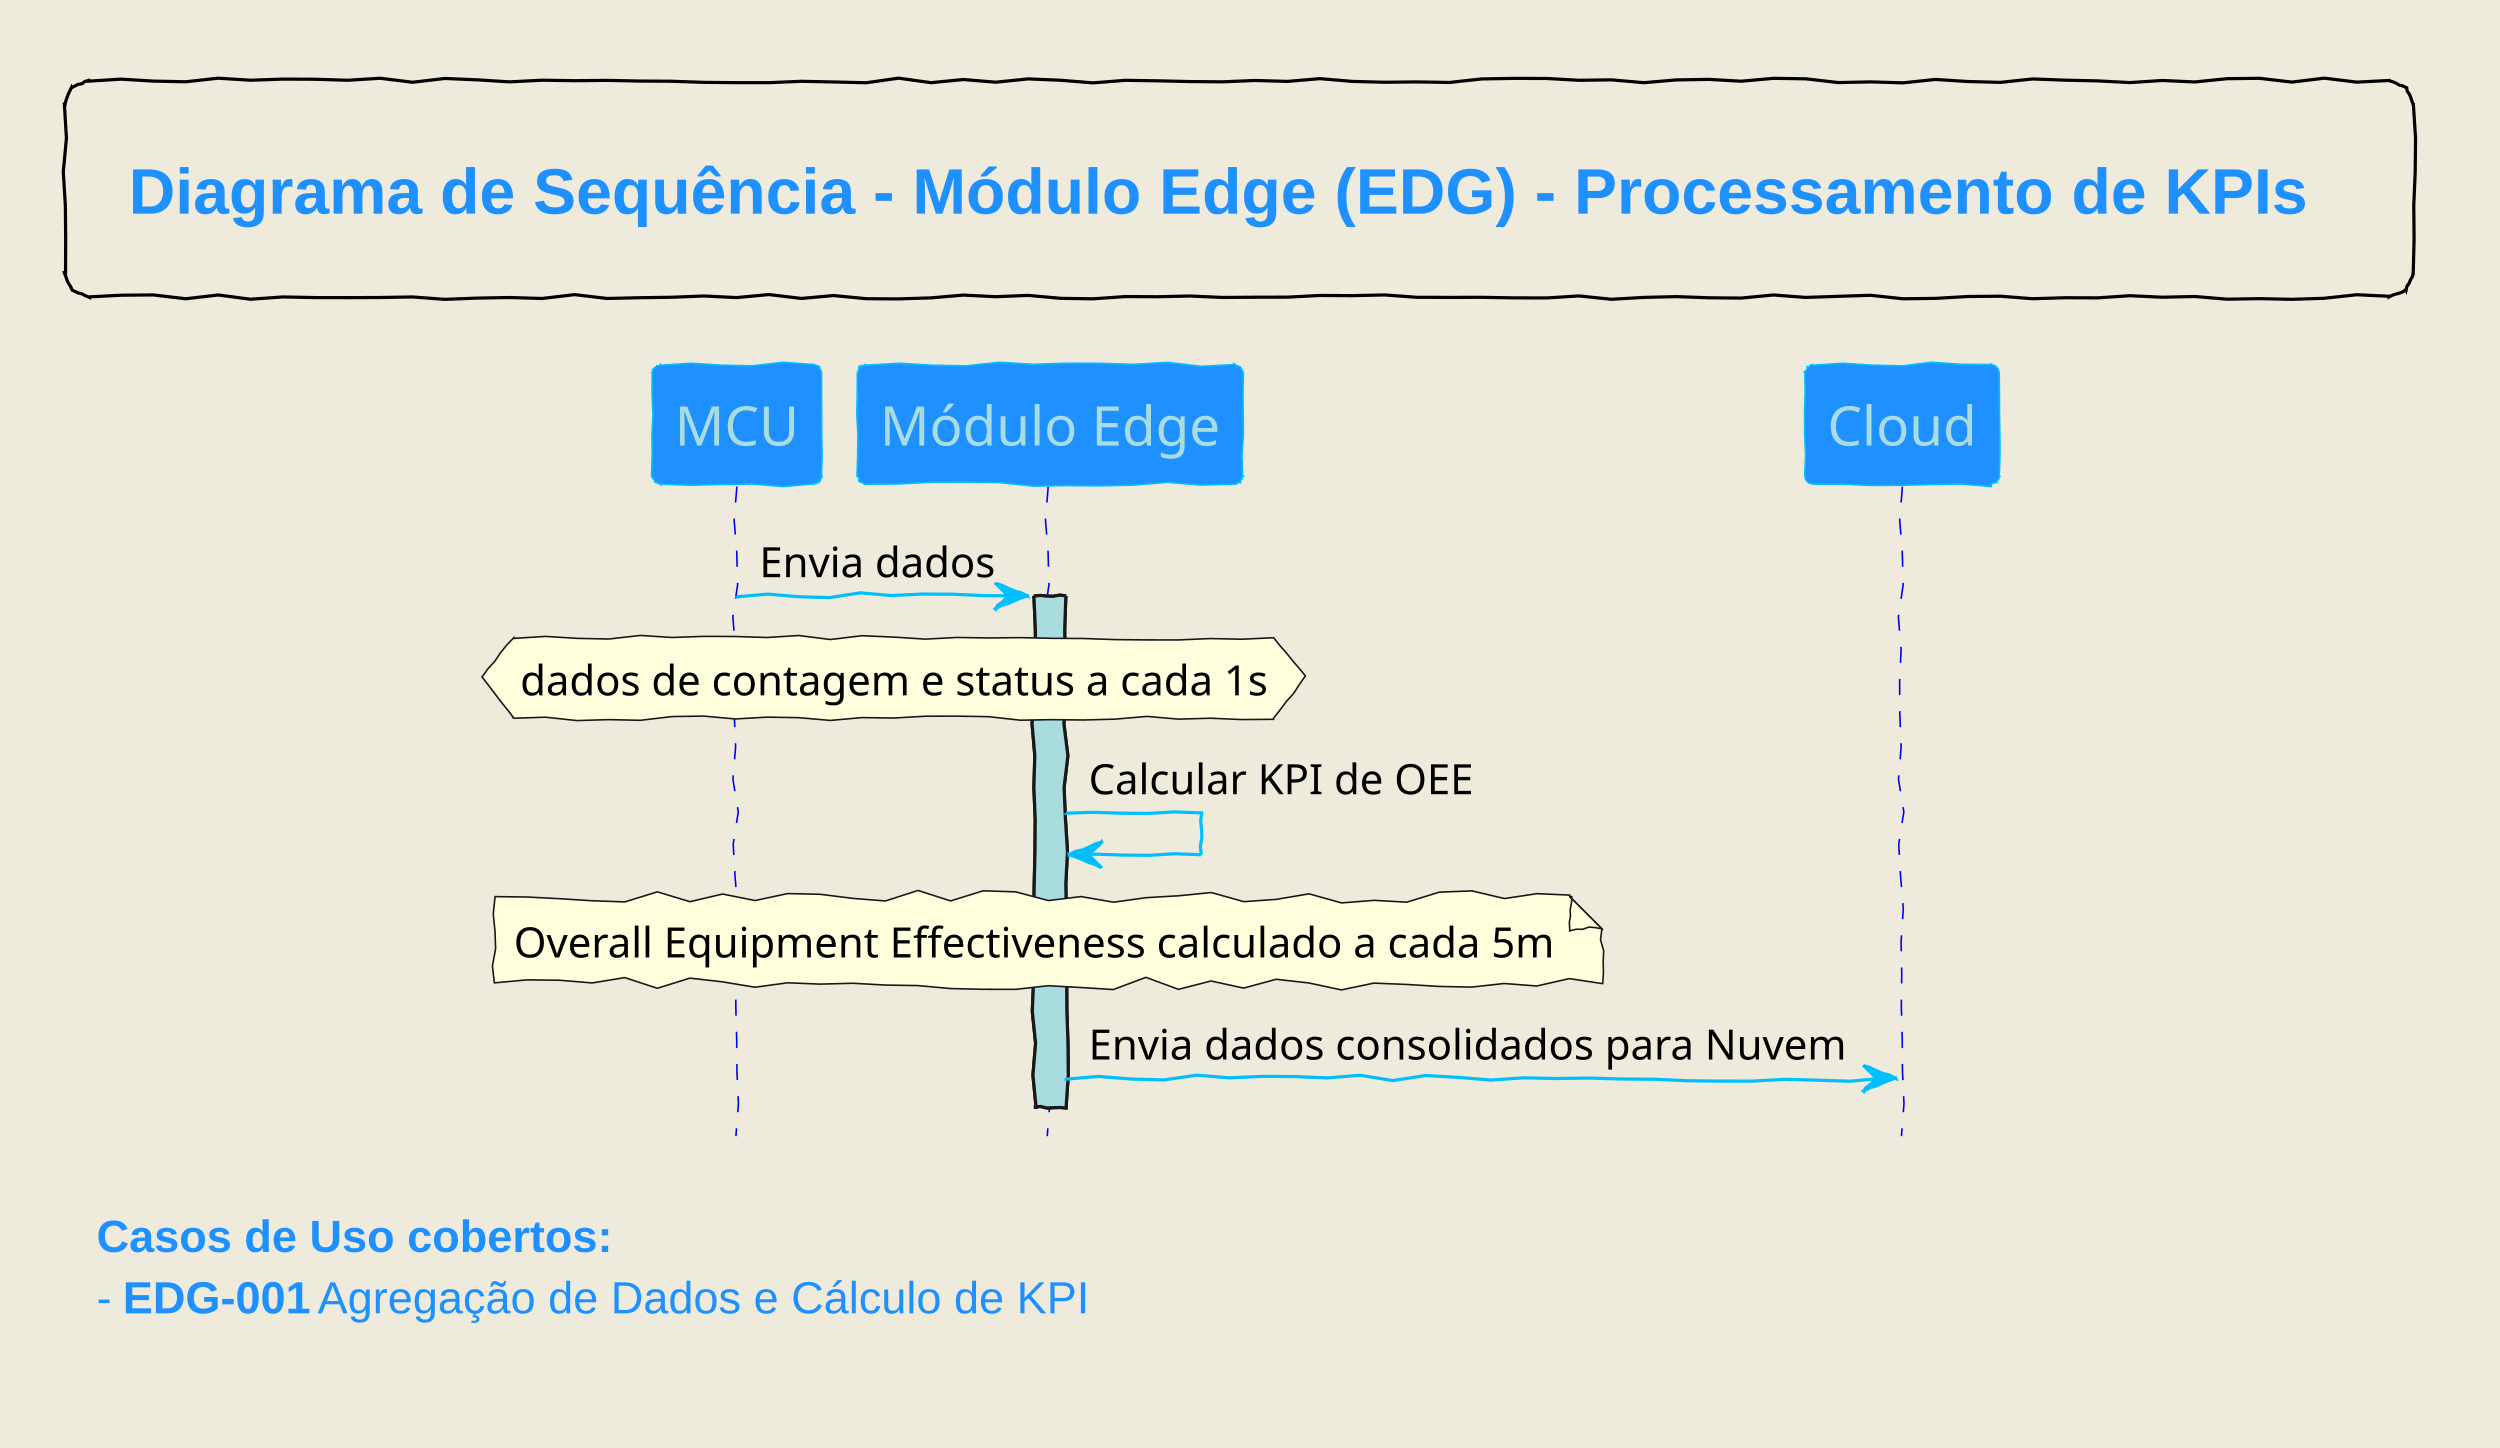
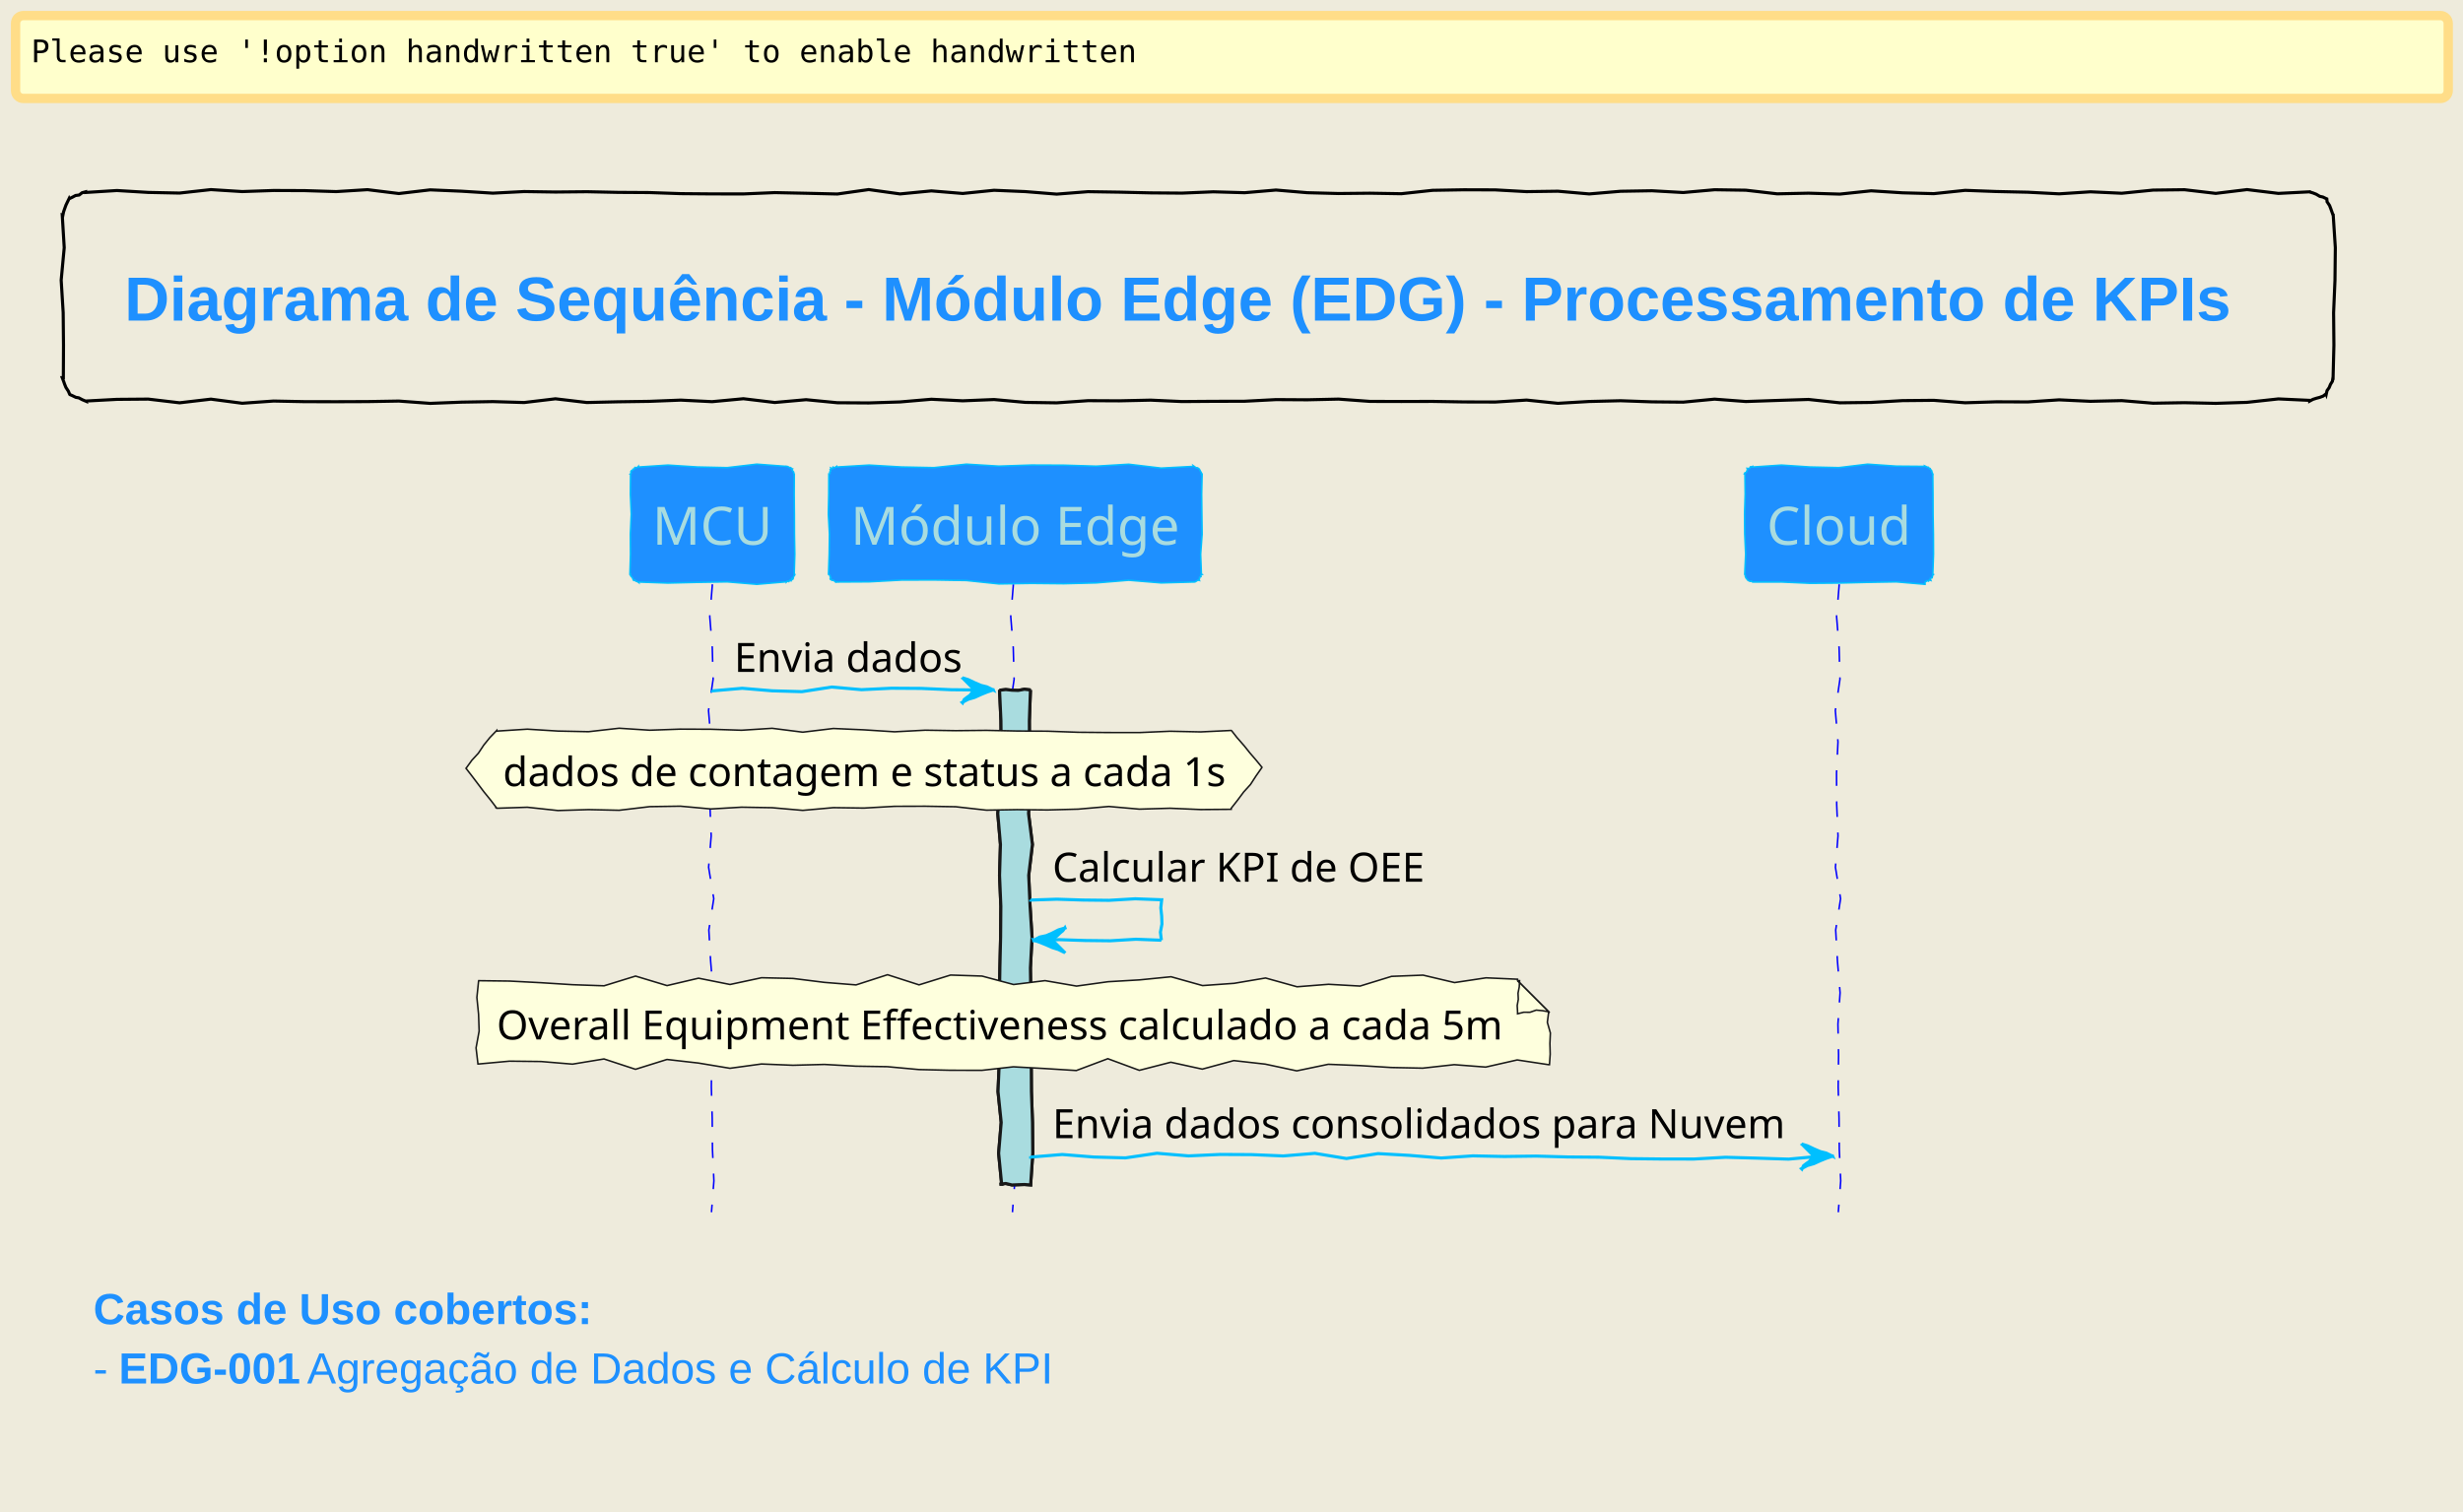
- <svg xmlns="http://www.w3.org/2000/svg" contentStyleType="text/css" data-diagram-type="SEQUENCE" height="751.57px" preserveAspectRatio="none" style="width:1297px;height:751px;background:#EEEBDC;" version="1.1" viewBox="0 0 1297 751" width="1297.711px" zoomAndPan="magnify">
+ <svg xmlns="http://www.w3.org/2000/svg" contentStyleType="text/css" data-diagram-type="SEQUENCE" height="750.462px" preserveAspectRatio="none" style="width:1222px;height:750px;background:#EEEBDC;" version="1.1" viewBox="0 0 1222 750" width="1222.976px" zoomAndPan="magnify">
  <defs />
  <g>
-     <rect fill="#EEEBDC" height="751.57" style="stroke:none;stroke-width:1.67;" width="1297.711" x="0" y="0" />
+     <rect fill="#EEEBDC" height="750.462" style="stroke:none;stroke-width:1.544;" width="1222.976" x="0" y="0" />
+     <rect fill="#FFFFCC" height="41.137" rx="3.86" ry="3.86" style="stroke:#FFDD88;stroke-width:4.633;" width="1206.947" x="7.721" y="7.721" />
+     <text fill="#000000" font-family="monospace" font-size="15.442" lengthAdjust="spacing" textLength="548.502" x="15.442" y="30.883">Please use '!option handwritten true' to enable handwritten</text>
    <g>
-       <polygon fill="#A9DCDF" points="536.385,309.146,536.385,309.263,539.725,308.915,543.066,309.253,546.406,309.368,549.746,308.749,553.087,309.146,552.957,309.146,552.374,325.725,552.446,342.303,552.973,358.882,551.932,375.461,554.011,392.04,552.034,408.619,552.756,425.197,553.808,441.776,552.943,458.355,553.201,474.934,553.033,491.513,553.385,508.091,553.486,524.67,554.065,541.249,554.207,557.828,553.087,574.407,553.087,574.785,549.746,574.548,546.406,574.665,543.066,574.798,539.725,574.005,536.385,574.407,537.518,574.407,535.89,557.828,537.277,541.249,535.558,524.67,536.271,508.091,537.624,491.513,536.304,474.934,536.561,458.355,536.951,441.776,537.08,425.197,536.379,408.619,536.865,392.04,535.429,375.461,536.86,358.882,537.301,342.303,537.128,325.725,536.385,309.146" style="stroke:#181818;stroke-width:1.67;" />
+       <polygon fill="#A9DCDF" points="495.921,342.403,495.921,342.511,499.009,342.19,502.098,342.503,505.186,342.609,508.274,342.036,511.363,342.403,511.243,342.403,510.704,357.731,510.77,373.06,511.257,388.388,510.295,403.716,512.217,419.044,510.389,434.372,511.057,449.7,512.029,465.028,511.23,480.356,511.468,495.685,511.313,511.013,511.638,526.341,511.732,541.669,512.267,556.997,512.399,572.325,511.363,587.653,511.363,588.003,508.274,587.784,505.186,587.892,502.098,588.015,499.009,587.282,495.921,587.653,496.969,587.653,495.463,572.325,496.745,556.997,495.156,541.669,495.815,526.341,497.066,511.013,495.846,495.685,496.084,480.356,496.444,465.028,496.564,449.7,495.915,434.372,496.364,419.044,495.037,403.716,496.36,388.388,496.767,373.06,496.607,357.731,495.921,342.403" style="stroke:#181818;stroke-width:1.544;" />
    </g>
    <g>
-       <polygon fill="#000000" fill-opacity="0" points="375.602,252.851,375.602,252.969,378.275,252.621,380.947,252.959,383.619,253.074,386.291,252.454,388.964,252.851,388.834,252.851,388.251,269.681,388.323,286.51,388.85,303.339,387.809,320.169,389.888,336.998,387.911,353.827,388.633,370.657,389.685,387.486,388.82,404.315,389.078,421.145,388.91,437.974,389.262,454.803,389.363,471.633,389.942,488.462,390.084,505.291,390.098,522.121,389.389,538.95,389.738,555.779,390.137,572.609,388.964,589.438,388.964,589.037,386.291,589.816,383.619,589.273,380.947,589.735,378.275,589.163,375.602,589.438,375.488,589.438,376.841,572.609,375.521,555.779,375.778,538.95,376.168,522.121,376.298,505.291,375.596,488.462,376.082,471.633,374.646,454.803,376.077,437.974,376.518,421.145,376.345,404.315,376.626,387.486,374.796,370.657,374.513,353.827,374.565,336.998,375.504,320.169,375.274,303.339,376.74,286.51,375.311,269.681,375.602,252.851" />
-       <path d="M381.79,252.851 L382.258,252.851 L380.868,269.681 L382.221,286.51 L382.68,303.339 L380.202,320.169 L381.617,336.998 L380.841,353.827 L380.936,370.657 L381.639,387.486 L380.251,404.315 L383.023,421.145 L380.387,437.974 L381.35,454.803 L382.752,471.633 L381.599,488.462 L381.942,505.291 L381.719,522.121 L382.188,538.95 L382.323,555.779 L383.095,572.609 L381.79,589.438" fill="none" style="stroke:#0000FF;stroke-width:0.835;stroke-dasharray:8.351,8.351;" />
+       <polygon fill="#000000" fill-opacity="0" points="347.267,290.356,347.267,290.464,349.738,290.142,352.209,290.455,354.679,290.561,357.15,289.988,359.621,290.356,359.501,290.356,358.962,305.916,359.029,321.475,359.515,337.035,358.553,352.595,360.476,368.154,358.647,383.714,359.315,399.274,360.288,414.834,359.488,430.394,359.726,445.953,359.571,461.513,359.896,477.073,359.99,492.632,360.525,508.192,360.657,523.752,360.67,539.312,360.014,554.871,360.337,570.431,360.705,585.991,359.621,601.551,359.621,601.179,357.15,601.9,354.679,601.398,352.209,601.826,349.738,601.296,347.267,601.551,347.162,601.551,348.413,585.991,347.192,570.431,347.43,554.871,347.79,539.312,347.91,523.752,347.261,508.192,347.711,492.632,346.384,477.073,347.707,461.513,348.114,445.953,347.954,430.394,348.214,414.834,346.522,399.274,346.26,383.714,346.308,368.154,347.176,352.595,346.964,337.035,348.32,321.475,346.998,305.916,347.267,290.356" />
+       <path d="M352.989,290.356 L353.421,290.356 L352.136,305.916 L353.387,321.475 L353.812,337.035 L351.52,352.595 L352.829,368.154 L352.111,383.714 L352.199,399.274 L352.848,414.834 L351.565,430.394 L354.128,445.953 L351.691,461.513 L352.581,477.073 L353.878,492.632 L352.812,508.192 L353.129,523.752 L352.923,539.312 L353.356,554.871 L353.481,570.431 L354.195,585.991 L352.989,601.551" fill="none" style="stroke:#0000FF;stroke-width:0.772;stroke-dasharray:7.721,7.721;" />
    </g>
    <g>
-       <polygon fill="#000000" fill-opacity="0" points="538.055,252.851,538.055,252.969,540.727,252.621,543.4,252.959,546.072,253.074,548.744,252.454,551.417,252.851,551.287,252.851,550.704,269.681,550.776,286.51,551.303,303.339,550.262,320.169,552.341,336.998,550.364,353.827,551.086,370.657,552.138,387.486,551.273,404.315,551.53,421.145,551.363,437.974,551.715,454.803,551.816,471.633,552.395,488.462,552.537,505.291,552.551,522.121,551.842,538.95,552.191,555.779,552.589,572.609,551.417,589.438,551.417,589.037,548.744,589.816,546.072,589.273,543.4,589.735,540.727,589.163,538.055,589.438,537.941,589.438,539.294,572.609,537.974,555.779,538.231,538.95,538.621,522.121,538.75,505.291,538.049,488.462,538.535,471.633,537.099,454.803,538.53,437.974,538.971,421.145,538.798,404.315,539.079,387.486,537.248,370.657,536.966,353.827,537.017,336.998,537.957,320.169,537.727,303.339,539.193,286.51,537.764,269.681,538.055,252.851" />
-       <path d="M543.311,252.851 L543.779,252.851 L542.389,269.681 L543.742,286.51 L544.202,303.339 L541.723,320.169 L543.138,336.998 L542.362,353.827 L542.457,370.657 L543.16,387.486 L541.772,404.315 L544.544,421.145 L541.908,437.974 L542.871,454.803 L544.273,471.633 L543.12,488.462 L543.463,505.291 L543.24,522.121 L543.709,538.95 L543.844,555.779 L544.616,572.609 L543.311,589.438" fill="none" style="stroke:#0000FF;stroke-width:0.835;stroke-dasharray:8.351,8.351;" />
+       <polygon fill="#000000" fill-opacity="0" points="497.465,290.356,497.465,290.464,499.936,290.142,502.406,290.455,504.877,290.561,507.348,289.988,509.818,290.356,509.698,290.356,509.16,305.916,509.226,321.475,509.713,337.035,508.751,352.595,510.673,368.154,508.845,383.714,509.513,399.274,510.485,414.834,509.686,430.394,509.924,445.953,509.769,461.513,510.094,477.073,510.188,492.632,510.723,508.192,510.854,523.752,510.867,539.312,510.212,554.871,510.534,570.431,510.903,585.991,509.818,601.551,509.818,601.179,507.348,601.9,504.877,601.398,502.406,601.826,499.936,601.296,497.465,601.551,497.359,601.551,498.61,585.991,497.39,570.431,497.628,554.871,497.988,539.312,498.108,523.752,497.459,508.192,497.909,492.632,496.581,477.073,497.904,461.513,498.312,445.953,498.151,430.394,498.412,414.834,496.719,399.274,496.458,383.714,496.505,368.154,497.374,352.595,497.162,337.035,498.517,321.475,497.195,305.916,497.465,290.356" />
+       <path d="M502.325,290.356 L502.757,290.356 L501.472,305.916 L502.723,321.475 L503.148,337.035 L500.856,352.595 L502.165,368.154 L501.447,383.714 L501.535,399.274 L502.184,414.834 L500.901,430.394 L503.465,445.953 L501.027,461.513 L501.918,477.073 L503.214,492.632 L502.148,508.192 L502.465,523.752 L502.259,539.312 L502.692,554.871 L502.817,570.431 L503.531,585.991 L502.325,601.551" fill="none" style="stroke:#0000FF;stroke-width:0.772;stroke-dasharray:7.721,7.721;" />
    </g>
    <g>
-       <polygon fill="#000000" fill-opacity="0" points="980.107,252.851,980.107,252.969,982.78,252.621,985.452,252.959,988.124,253.074,990.797,252.454,993.469,252.851,993.339,252.851,992.756,269.681,992.828,286.51,993.355,303.339,992.314,320.169,994.393,336.998,992.416,353.827,993.138,370.657,994.19,387.486,993.325,404.315,993.583,421.145,993.415,437.974,993.767,454.803,993.868,471.633,994.447,488.462,994.59,505.291,994.603,522.121,993.894,538.95,994.243,555.779,994.641,572.609,993.469,589.438,993.469,589.037,990.797,589.816,988.124,589.273,985.452,589.735,982.78,589.163,980.107,589.438,979.993,589.438,981.346,572.609,980.026,555.779,980.283,538.95,980.673,522.121,980.803,505.291,980.101,488.462,980.587,471.633,979.151,454.803,980.582,437.974,981.023,421.145,980.85,404.315,981.131,387.486,979.301,370.657,979.018,353.827,979.07,336.998,980.009,320.169,979.779,303.339,981.245,286.51,979.816,269.681,980.107,252.851" />
-       <path d="M986.474,252.851 L986.942,252.851 L985.552,269.681 L986.905,286.51 L987.364,303.339 L984.885,320.169 L986.301,336.998 L985.524,353.827 L985.62,370.657 L986.322,387.486 L984.935,404.315 L987.707,421.145 L985.071,437.974 L986.034,454.803 L987.436,471.633 L986.283,488.462 L986.626,505.291 L986.403,522.121 L986.872,538.95 L987.007,555.779 L987.778,572.609 L986.474,589.438" fill="none" style="stroke:#0000FF;stroke-width:0.835;stroke-dasharray:8.351,8.351;" />
+       <polygon fill="#000000" fill-opacity="0" points="906.169,290.356,906.169,290.464,908.64,290.142,911.111,290.455,913.581,290.561,916.052,289.988,918.523,290.356,918.403,290.356,917.864,305.916,917.931,321.475,918.417,337.035,917.455,352.595,919.378,368.154,917.549,383.714,918.217,399.274,919.19,414.834,918.39,430.394,918.628,445.953,918.473,461.513,918.798,477.073,918.892,492.632,919.427,508.192,919.559,523.752,919.572,539.312,918.916,554.871,919.239,570.431,919.607,585.991,918.523,601.551,918.523,601.179,916.052,601.9,913.581,601.398,911.111,601.826,908.64,601.296,906.169,601.551,906.064,601.551,907.315,585.991,906.094,570.431,906.332,554.871,906.692,539.312,906.812,523.752,906.163,508.192,906.613,492.632,905.285,477.073,906.609,461.513,907.016,445.953,906.856,430.394,907.116,414.834,905.423,399.274,905.162,383.714,905.21,368.154,906.078,352.595,905.866,337.035,907.222,321.475,905.9,305.916,906.169,290.356" />
+       <path d="M912.056,290.356 L912.489,290.356 L911.203,305.916 L912.454,321.475 L912.879,337.035 L910.587,352.595 L911.896,368.154 L911.178,383.714 L911.266,399.274 L911.915,414.834 L910.632,430.394 L913.196,445.953 L910.758,461.513 L911.649,477.073 L912.945,492.632 L911.879,508.192 L912.196,523.752 L911.99,539.312 L912.423,554.871 L912.548,570.431 L913.262,585.991 L912.056,601.551" fill="none" style="stroke:#0000FF;stroke-width:0.772;stroke-dasharray:7.721,7.721;" />
    </g>
    <g class="participant participant-head" data-participant="MCU">
-       <polygon fill="#1E90FF" points="342.542,189.128,342.542,189.48,358.438,188.436,374.335,189.451,390.231,189.796,406.128,187.937,422.024,189.128,422.008,189.089,422.524,189.154,423.124,189.42,423.781,189.827,424.239,189.751,424.977,190.351,425.262,190.469,424.897,190.808,425.364,191.49,425.933,192.215,425.911,192.695,426.2,193.304,426.238,193.304,426.182,204.044,426.299,214.785,426.333,225.525,426.526,236.266,426.2,247.006,426.545,247.149,426.305,247.741,425.841,248.241,425.704,248.876,425.582,249.518,424.977,249.958,424.823,249.587,424.531,250.552,423.733,250.295,423.319,250.967,422.509,250.682,422.024,251.181,422.024,251.067,406.128,252.42,390.231,251.1,374.335,251.357,358.438,251.747,342.542,251.181,342.63,251.395,341.95,250.935,341.422,250.84,340.648,250.153,340.24,250.349,339.589,249.958,339.871,250.075,339.573,249.463,339.415,248.908,338.607,248.084,338.276,247.458,338.366,247.006,338.02,247.006,338.334,236.266,338.257,225.525,338.746,214.785,338.269,204.044,338.366,193.304,338.19,193.231,338.728,192.762,338.512,191.981,338.833,191.422,339.678,191.08,339.589,190.351,339.682,190.576,340.336,190.485,340.702,189.697,341.429,189.782,342.077,189.677,342.542,189.128" style="stroke:#00BFFF;stroke-width:0.835;" />
-       <text fill="#A9DCDF" font-family="Impact" font-size="28.393" lengthAdjust="spacing" textLength="64.451" x="350.057" y="231.171">MCU</text>
+       <polygon fill="#1E90FF" points="316.701,231.44,316.701,231.764,331.398,230.8,346.095,231.738,360.793,232.057,375.49,230.338,390.187,231.44,390.172,231.403,390.649,231.463,391.204,231.71,391.812,232.086,392.235,232.016,392.917,232.571,393.18,232.68,392.843,232.992,393.275,233.624,393.801,234.293,393.781,234.737,394.048,235.3,394.083,235.3,394.031,245.23,394.14,255.161,394.171,265.091,394.349,275.021,394.048,284.951,394.367,285.083,394.145,285.631,393.716,286.093,393.59,286.68,393.477,287.273,392.917,287.681,392.775,287.338,392.505,288.23,391.767,287.992,391.384,288.613,390.636,288.35,390.187,288.812,390.187,288.706,375.49,289.957,360.793,288.736,346.095,288.974,331.398,289.334,316.701,288.812,316.783,289.01,316.154,288.584,315.666,288.496,314.95,287.861,314.573,288.042,313.971,287.681,314.232,287.789,313.956,287.223,313.81,286.71,313.063,285.948,312.756,285.369,312.84,284.951,312.521,284.951,312.81,275.021,312.739,265.091,313.191,255.161,312.75,245.23,312.84,235.3,312.677,235.233,313.175,234.799,312.976,234.077,313.272,233.56,314.054,233.244,313.971,232.571,314.057,232.778,314.662,232.694,315,231.965,315.672,232.044,316.271,231.947,316.701,231.44" style="stroke:#00BFFF;stroke-width:0.772;" />
+       <text fill="#A9DCDF" font-family="Impact" font-size="26.251" lengthAdjust="spacing" textLength="59.589" x="323.649" y="270.311">MCU</text>
    </g>
    <g class="participant participant-head" data-participant="EDGE">
-       <polygon fill="#1E90FF" points="448.948,189.128,448.948,189.48,466.364,188.436,483.78,189.451,501.196,189.796,518.612,187.937,536.028,188.999,553.444,188.416,570.86,188.488,588.276,189.015,605.692,187.974,623.108,190.053,640.524,189.128,640.39,188.804,641.072,189.271,641.797,189.84,642.277,189.818,642.901,190.142,643.476,190.351,643.46,190.345,643.813,190.98,644.089,191.583,644.512,192.248,644.8,192.856,644.699,193.304,645.078,193.304,644.841,204.044,644.958,214.785,645.09,225.525,644.298,236.266,644.699,247.006,645.048,247.15,644.302,247.533,644.485,248.301,643.711,248.672,643.686,249.353,643.476,249.958,643.635,250.34,642.876,250.178,642.318,250.502,641.777,250.866,641.203,251.151,640.524,251.181,640.524,251.175,623.108,251.661,605.692,250.225,588.276,251.656,570.86,252.097,553.444,251.924,536.028,252.205,518.612,250.375,501.196,250.092,483.78,250.143,466.364,251.083,448.948,251.181,448.906,251.08,448.502,251.287,447.729,250.602,447.103,250.271,446.634,250.32,445.995,249.958,445.652,249.816,445.484,249.257,445.84,248.916,445.486,248.28,445.395,247.753,444.772,247.006,444.593,247.006,444.95,236.266,445.101,225.525,444.509,214.785,444.719,204.044,444.772,193.304,444.837,193.331,445.352,192.852,445.259,192.122,445.744,191.631,445.466,190.824,445.995,190.351,445.851,190.003,446.693,190.366,447.023,189.493,447.875,189.879,448.401,189.479,448.948,189.128" style="stroke:#00BFFF;stroke-width:0.835;" />
-       <text fill="#A9DCDF" font-family="Impact" font-size="28.393" lengthAdjust="spacing" textLength="176.545" x="456.463" y="231.171">Módulo Edge</text>
+       <polygon fill="#1E90FF" points="415.08,231.44,415.08,231.764,431.182,230.8,447.284,231.738,463.386,232.057,479.488,230.338,495.591,231.32,511.693,230.781,527.795,230.848,543.897,231.335,559.999,230.372,576.102,232.295,592.204,231.44,592.08,231.14,592.711,231.572,593.381,232.097,593.825,232.077,594.401,232.377,594.933,232.571,594.918,232.564,595.245,233.152,595.5,233.709,595.89,234.324,596.157,234.887,596.064,235.3,596.414,235.3,596.195,245.23,596.303,255.161,596.426,265.091,595.693,275.021,596.064,284.951,596.387,285.085,595.697,285.439,595.866,286.148,595.15,286.491,595.127,287.121,594.933,287.681,595.08,288.034,594.378,287.884,593.862,288.183,593.362,288.52,592.832,288.783,592.204,288.812,592.204,288.805,576.102,289.255,559.999,287.928,543.897,289.251,527.795,289.658,511.693,289.498,495.591,289.758,479.488,288.066,463.386,287.805,447.284,287.852,431.182,288.721,415.08,288.812,415.041,288.718,414.668,288.909,413.953,288.276,413.374,287.97,412.941,288.016,412.35,287.681,412.033,287.55,411.877,287.033,412.206,286.717,411.879,286.129,411.795,285.642,411.219,284.951,411.053,284.951,411.384,275.021,411.523,265.091,410.976,255.161,411.17,245.23,411.219,235.3,411.279,235.325,411.755,234.883,411.67,234.208,412.118,233.754,411.86,233.007,412.35,232.571,412.216,232.249,412.995,232.584,413.3,231.777,414.088,232.134,414.574,231.764,415.08,231.44" style="stroke:#00BFFF;stroke-width:0.772;" />
+       <text fill="#A9DCDF" font-family="Impact" font-size="26.251" lengthAdjust="spacing" textLength="163.227" x="422.028" y="270.311">Módulo Edge</text>
    </g>
    <g class="participant participant-head" data-participant="Cloud">
-       <polygon fill="#1E90FF" points="940.545,189.128,940.545,189.48,955.959,188.436,971.374,189.451,986.788,189.796,1002.202,187.937,1017.617,188.999,1033.031,189.128,1032.94,188.909,1033.54,189.176,1034.198,189.583,1034.655,189.507,1035.511,190.392,1035.984,190.351,1035.659,190.217,1036.127,190.9,1036.695,191.624,1036.673,192.105,1036.997,192.728,1037.207,193.304,1037.189,193.304,1037.306,204.044,1037.34,214.785,1037.533,225.525,1037.58,236.266,1037.207,247.006,1037.556,247.151,1037.093,247.651,1036.956,248.286,1036.834,248.927,1035.857,249.214,1035.984,249.958,1036.128,250.307,1035.33,250.05,1034.917,250.722,1034.107,250.438,1033.607,250.901,1033.031,251.181,1033.031,252.42,1017.617,251.1,1002.202,251.357,986.788,251.747,971.374,251.876,955.959,251.175,940.545,251.181,940.606,251.329,939.832,250.642,939.424,250.838,938.89,250.73,938.278,250.432,937.592,249.958,937.908,250.089,937.099,249.265,936.768,248.638,936.539,248.054,936.584,247.584,936.37,247.006,936.26,247.006,936.749,236.266,936.272,225.525,936.178,214.785,936.497,204.044,936.37,193.304,936.027,193.162,936.347,192.603,937.192,192.261,937.327,191.625,937.726,191.098,937.592,190.351,937.524,190.186,938.251,190.271,938.899,190.166,939.263,189.375,939.934,189.324,940.545,189.128" style="stroke:#00BFFF;stroke-width:0.835;" />
-       <text fill="#A9DCDF" font-family="Impact" font-size="28.393" lengthAdjust="spacing" textLength="77.455" x="948.061" y="231.171">Cloud</text>
+       <polygon fill="#1E90FF" points="869.591,231.44,869.591,231.764,883.843,230.8,898.095,231.738,912.346,232.057,926.598,230.338,940.849,231.32,955.101,231.44,955.017,231.237,955.571,231.484,956.179,231.86,956.602,231.79,957.394,232.608,957.83,232.571,957.531,232.446,957.962,233.077,958.488,233.748,958.468,234.191,958.767,234.768,958.961,235.3,958.945,235.3,959.053,245.23,959.084,255.161,959.263,265.091,959.307,275.021,958.961,284.951,959.284,285.085,958.856,285.547,958.729,286.134,958.617,286.727,957.714,286.993,957.83,287.681,957.964,288.003,957.226,287.766,956.844,288.387,956.095,288.124,955.633,288.553,955.101,288.812,955.101,289.957,940.849,288.736,926.598,288.974,912.346,289.334,898.095,289.454,883.843,288.805,869.591,288.812,869.648,288.948,868.933,288.313,868.556,288.495,868.062,288.394,867.495,288.118,866.862,287.681,867.153,287.802,866.406,287.04,866.099,286.461,865.888,285.921,865.929,285.486,865.731,284.951,865.63,284.951,866.082,275.021,865.641,265.091,865.554,255.161,865.848,245.23,865.731,235.3,865.414,235.169,865.71,234.652,866.492,234.336,866.617,233.748,866.985,233.261,866.862,232.571,866.798,232.417,867.471,232.496,868.07,232.399,868.406,231.667,869.027,231.62,869.591,231.44" style="stroke:#00BFFF;stroke-width:0.772;" />
+       <text fill="#A9DCDF" font-family="Impact" font-size="26.251" lengthAdjust="spacing" textLength="71.612" x="876.54" y="270.311">Cloud</text>
    </g>
    <g>
-       <polygon fill="#A9DCDF" points="536.385,309.146,536.385,309.263,539.725,308.915,543.066,309.253,546.406,309.368,549.746,308.749,553.087,309.146,552.957,309.146,552.374,325.725,552.446,342.303,552.973,358.882,551.932,375.461,554.011,392.04,552.034,408.619,552.756,425.197,553.808,441.776,552.943,458.355,553.201,474.934,553.033,491.513,553.385,508.091,553.486,524.67,554.065,541.249,554.207,557.828,553.087,574.407,553.087,574.785,549.746,574.548,546.406,574.665,543.066,574.798,539.725,574.005,536.385,574.407,537.518,574.407,535.89,557.828,537.277,541.249,535.558,524.67,536.271,508.091,537.624,491.513,536.304,474.934,536.561,458.355,536.951,441.776,537.08,425.197,536.379,408.619,536.865,392.04,535.429,375.461,536.86,358.882,537.301,342.303,537.128,325.725,536.385,309.146" style="stroke:#181818;stroke-width:1.67;" />
+       <polygon fill="#A9DCDF" points="495.921,342.403,495.921,342.511,499.009,342.19,502.098,342.503,505.186,342.609,508.274,342.036,511.363,342.403,511.243,342.403,510.704,357.731,510.77,373.06,511.257,388.388,510.295,403.716,512.217,419.044,510.389,434.372,511.057,449.7,512.029,465.028,511.23,480.356,511.468,495.685,511.313,511.013,511.638,526.341,511.732,541.669,512.267,556.997,512.399,572.325,511.363,587.653,511.363,588.003,508.274,587.784,505.186,587.892,502.098,588.015,499.009,587.282,495.921,587.653,496.969,587.653,495.463,572.325,496.745,556.997,495.156,541.669,495.815,526.341,497.066,511.013,495.846,495.685,496.084,480.356,496.444,465.028,496.564,449.7,495.915,434.372,496.364,419.044,495.037,403.716,496.36,388.388,496.767,373.06,496.607,357.731,495.921,342.403" style="stroke:#181818;stroke-width:1.544;" />
    </g>
    <g class="message" data-participant-1="MCU" data-participant-2="EDGE">
-       <polygon fill="#00BFFF" points="516.343,302.465,516.387,302.574,519.598,303.587,523.064,305.237,526.447,306.68,529.557,307.441,533.045,309.146,533.029,309.106,529.616,310.261,526.285,311.62,523.01,313.119,519.541,314.133,516.343,315.826,516.561,316.044,517.431,314.242,518.938,313.076,520.522,311.988,521.654,310.448,523.024,309.146,523.051,309.173,521.675,307.797,520.422,306.544,519.11,305.231,517.91,304.032,516.343,302.465" style="stroke:#00BFFF;stroke-width:1.67;" />
-       <path d="M382.283,309.146 L382.283,309.614 L398.292,308.223 L414.301,309.576 L430.31,310.036 L446.319,307.557 L462.328,308.973 L478.337,308.196 L494.346,308.292 L510.355,308.994 L526.364,309.146" fill="none" style="stroke:#00BFFF;stroke-width:1.67;" />
-       <text fill="#000000" font-family="sans-serif" font-size="21.712" lengthAdjust="spacing" textLength="122.369" x="393.974" y="299.444">Envia dados</text>
+       <polygon fill="#00BFFF" points="477.391,336.227,477.431,336.327,480.4,337.264,483.604,338.79,486.732,340.124,489.608,340.827,492.832,342.403,492.818,342.366,489.663,343.435,486.583,344.691,483.555,346.077,480.347,347.014,477.391,348.58,477.592,348.781,478.397,347.115,479.79,346.037,481.254,345.031,482.301,343.607,483.568,342.403,483.592,342.428,482.321,341.156,481.162,339.998,479.949,338.784,478.839,337.675,477.391,336.227" style="stroke:#00BFFF;stroke-width:1.544;" />
+       <path d="M353.444,342.403 L353.444,342.836 L368.245,341.55 L383.047,342.801 L397.848,343.226 L412.649,340.935 L427.451,342.243 L442.252,341.525 L457.053,341.614 L471.855,342.263 L486.656,342.403" fill="none" style="stroke:#00BFFF;stroke-width:1.544;" />
+       <text fill="#000000" font-family="sans-serif" font-size="20.074" lengthAdjust="spacing" textLength="113.138" x="364.253" y="333.433">Envia dados</text>
    </g>
-     <polygon fill="#FEFFDD" points="266.55,330.858,266.55,331.209,282.973,330.166,299.396,331.181,315.819,331.525,332.242,329.666,348.666,330.728,365.089,330.146,381.512,330.217,397.935,330.744,414.358,329.703,430.782,331.783,447.205,329.805,463.628,330.527,480.051,331.579,496.474,330.714,512.898,330.972,529.321,330.805,545.744,331.156,562.167,331.257,578.59,331.836,595.014,331.979,611.437,331.992,627.86,331.283,644.283,331.632,660.707,330.858,661.007,331.108,663.738,334.609,667.677,339.116,670.601,342.777,674.296,347.082,677.408,350.9,677.19,350.732,674.038,355.219,671.055,359.836,667.366,363.91,664.093,368.305,660.707,372.612,660.707,373.177,644.283,373.307,627.86,372.605,611.437,373.091,595.014,371.656,578.59,373.087,562.167,373.527,545.744,373.354,529.321,373.636,512.898,371.805,496.474,371.522,480.051,371.574,463.628,372.513,447.205,372.284,430.782,373.75,414.358,372.32,397.935,372.039,381.512,372.993,365.089,371.498,348.666,371.745,332.242,373.696,315.819,373.339,299.396,373.838,282.973,372.074,266.55,372.612,266.69,372.72,263.47,368.47,259.661,363.767,256.486,359.552,253.244,355.285,249.848,350.9,250.127,351.132,253.187,346.89,256.726,343.048,259.632,338.677,262.92,334.625,266.55,330.858" style="stroke:#181818;stroke-width:0.835;" />
-     <text fill="#000000" font-family="sans-serif" font-size="21.712" lengthAdjust="spacing" textLength="387.886" x="269.89" y="360.749">dados de contagem e status a cada 1s</text>
+     <polygon fill="#FEFFDD" points="246.441,362.477,246.441,362.802,261.626,361.838,276.81,362.776,291.994,363.094,307.178,361.376,322.363,362.357,337.547,361.819,352.731,361.885,367.916,362.372,383.1,361.41,398.284,363.332,413.468,361.504,428.652,362.172,443.837,363.144,459.021,362.345,474.205,362.583,489.39,362.428,504.574,362.753,519.758,362.847,534.942,363.382,550.127,363.514,565.311,363.526,580.495,362.87,595.679,363.193,610.864,362.477,611.141,362.709,613.667,365.946,617.308,370.113,620.011,373.498,623.428,377.477,626.305,381.007,626.103,380.852,623.189,385.001,620.431,389.27,617.02,393.036,613.995,397.1,610.864,401.081,610.864,401.604,595.679,401.724,580.495,401.075,565.311,401.525,550.127,400.197,534.942,401.521,519.758,401.928,504.574,401.768,489.39,402.028,474.205,400.335,459.021,400.074,443.837,400.122,428.652,400.99,413.468,400.778,398.284,402.134,383.1,400.812,367.916,400.552,352.731,401.434,337.547,400.052,322.363,400.28,307.178,402.084,291.994,401.754,276.81,402.216,261.626,400.584,246.441,401.081,246.572,401.182,243.594,397.252,240.072,392.904,237.137,389.007,234.14,385.062,231,381.007,231.258,381.222,234.087,377.3,237.359,373.748,240.046,369.707,243.085,365.96,246.441,362.477" style="stroke:#181818;stroke-width:0.772;" />
+     <text fill="#000000" font-family="sans-serif" font-size="20.074" lengthAdjust="spacing" textLength="358.624" x="249.53" y="390.113">dados de contagem e status a cada 1s</text>
    <g class="message" data-participant-1="EDGE" data-participant-2="EDGE">
-       <path d="M553.087,421.734 L553.087,421.89 L567.116,421.427 L581.145,421.878 L595.175,422.031 L609.204,421.205 L623.233,421.734" fill="none" style="stroke:#00BFFF;stroke-width:1.67;" />
-       <path d="M623.233,421.734 L623.389,421.734 L622.926,426.077 L623.377,430.419 L623.53,434.762 L622.704,439.104 L623.233,443.446" fill="none" style="stroke:#00BFFF;stroke-width:1.67;" />
-       <path d="M554.757,443.446 L554.757,443.602 L568.452,443.139 L582.147,443.59 L595.843,443.743 L609.538,442.917 L623.233,443.446" fill="none" style="stroke:#00BFFF;stroke-width:1.67;" />
-       <polygon fill="#00BFFF" points="571.458,436.766,571.502,436.874,568.032,437.888,564.818,439.538,561.52,440.981,557.95,441.741,554.757,443.446,554.741,443.406,558.009,444.562,561.358,445.92,564.764,447.42,567.975,448.434,571.458,450.127,571.676,450.345,569.874,448.543,568.708,447.377,567.62,446.289,566.08,444.749,564.778,443.446,564.805,443.473,566.101,442.098,567.52,440.844,568.88,439.532,570.353,438.332,571.458,436.766" style="stroke:#00BFFF;stroke-width:1.67;" />
-       <text fill="#000000" font-family="sans-serif" font-size="21.712" lengthAdjust="spacing" textLength="199.664" x="564.778" y="412.033">Calcular KPI de OEE</text>
+       <path d="M511.363,446.498 L511.363,446.643 L524.333,446.214 L537.304,446.631 L550.275,446.773 L563.246,446.009 L576.217,446.498" fill="none" style="stroke:#00BFFF;stroke-width:1.544;" />
+       <path d="M576.217,446.498 L576.361,446.498 L575.933,450.513 L576.35,454.528 L576.492,458.543 L575.728,462.558 L576.217,466.572" fill="none" style="stroke:#00BFFF;stroke-width:1.544;" />
+       <path d="M512.907,466.572 L512.907,466.717 L525.569,466.288 L538.231,466.705 L550.893,466.847 L563.555,466.083 L576.217,466.572" fill="none" style="stroke:#00BFFF;stroke-width:1.544;" />
+       <polygon fill="#00BFFF" points="528.348,460.396,528.388,460.496,525.181,461.433,522.209,462.959,519.16,464.293,515.859,464.996,512.907,466.572,512.892,466.535,515.913,467.604,519.01,468.86,522.159,470.246,525.128,471.183,528.348,472.749,528.55,472.951,526.884,471.284,525.806,470.206,524.799,469.2,523.376,467.776,522.172,466.572,522.197,466.597,523.395,465.325,524.707,464.167,525.965,462.954,527.326,461.844,528.348,460.396" style="stroke:#00BFFF;stroke-width:1.544;" />
+       <text fill="#000000" font-family="sans-serif" font-size="20.074" lengthAdjust="spacing" textLength="184.602" x="522.172" y="437.528">Calcular KPI de OEE</text>
    </g>
-     <path d="M256.529,465.158 L256.841,465.158 L255.914,474.177 L256.816,483.196 L257.122,492.215 L255.47,501.234 L256.529,510.253 L256.529,509.906 L273.427,508.353 L290.325,508.545 L307.223,509.949 L324.121,507.173 L341.019,512.718 L357.917,507.445 L374.815,509.372 L391.713,512.176 L408.611,509.871 L425.509,510.557 L442.407,510.11 L459.305,511.048 L476.203,511.318 L493.101,512.861 L509.999,513.241 L526.898,513.278 L543.795,511.387 L560.694,512.317 L577.592,513.38 L594.49,507.041 L611.388,513.275 L628.286,508.932 L645.184,512.63 L662.082,508.048 L678.98,509.948 L695.878,513.556 L712.776,510.036 L729.674,510.722 L746.572,511.761 L763.47,512.106 L780.368,510.235 L797.266,511.532 L814.164,507.703 L831.062,510.253 L831.485,510.253 L831.876,504.574 L831.722,498.896 L831.972,493.217 L830.345,487.538 L831.062,481.86 L830.378,481.175 L827.07,477.867 L824.32,475.118 L820.835,471.633 L818.416,469.214 L814.361,465.158 L814.361,464.38 L797.457,463.631 L780.553,466.175 L763.649,462.188 L746.745,462.846 L729.841,468.049 L712.937,467.099 L696.033,468.43 L679.129,463.725 L662.225,466.58 L645.321,467.788 L628.417,463.055 L611.513,464.731 L594.609,465.719 L577.705,468.061 L560.801,465.14 L543.897,467.219 L526.993,462.692 L510.089,462.142 L493.185,467.401 L476.281,461.965 L459.377,467.425 L442.473,466.079 L425.569,463.965 L408.665,463.583 L391.761,467.202 L374.857,463.825 L357.953,467.795 L341.049,462.697 L324.145,467.908 L307.241,467.315 L290.337,466.25 L273.433,465.369 L256.529,465.158" fill="#FEFFDD" style="stroke:#181818;stroke-width:0.835;" />
-     <path d="M814.361,465.158 L815.439,465.158 L815.272,468.499 L814.612,471.839 L814.759,475.179 L814.167,478.52 L814.361,481.86 L814.361,482.924 L817.701,482.09 L821.041,482.116 L824.382,480.957 L827.722,481.258 L831.062,481.86 L831.62,482.417 L828.173,478.971 L824.337,475.134 L820.703,471.501 L817.471,468.269 L814.361,465.158" fill="#FEFFDD" style="stroke:#181818;stroke-width:0.835;" />
-     <text fill="#000000" font-family="sans-serif" font-size="21.712" lengthAdjust="spacing" textLength="540.261" x="266.55" y="496.719">Overall Equipment Effectiveness calculado a cada 5m</text>
+     <path d="M237.177,486.647 L237.465,486.647 L236.608,494.985 L237.442,503.324 L237.725,511.662 L236.197,520 L237.177,528.339 L237.177,528.019 L252.8,526.583 L268.423,526.76 L284.046,528.058 L299.67,525.492 L315.293,530.619 L330.916,525.744 L346.539,527.524 L362.163,530.118 L377.786,527.986 L393.409,528.62 L409.033,528.207 L424.656,529.074 L440.279,529.324 L455.902,530.751 L471.526,531.102 L487.149,531.136 L502.772,529.387 L518.396,530.248 L534.019,531.231 L549.642,525.369 L565.265,531.133 L580.889,527.118 L596.512,530.537 L612.135,526.301 L627.759,528.057 L643.382,531.393 L659.005,528.138 L674.628,528.773 L690.252,529.733 L705.875,530.053 L721.498,528.323 L737.121,529.522 L752.745,525.982 L768.368,528.339 L768.758,528.339 L769.12,523.089 L768.978,517.839 L769.21,512.588 L767.705,507.338 L768.368,502.088 L767.735,501.455 L764.677,498.397 L762.134,495.854 L758.912,492.632 L756.676,490.396 L752.927,486.647 L752.927,485.927 L737.298,485.234 L721.669,487.587 L706.04,483.901 L690.411,484.509 L674.783,489.319 L659.154,488.44 L643.525,489.671 L627.896,485.322 L612.267,487.961 L596.639,489.078 L581.01,484.701 L565.381,486.252 L549.752,487.165 L534.123,489.33 L518.495,486.629 L502.866,488.551 L487.237,484.366 L471.608,483.858 L455.979,488.72 L440.351,483.694 L424.722,488.742 L409.093,487.497 L393.464,485.543 L377.836,485.19 L362.207,488.536 L346.578,485.414 L330.949,489.084 L315.32,484.37 L299.692,489.189 L284.063,488.641 L268.434,487.655 L252.805,486.841 L237.177,486.647" fill="#FEFFDD" style="stroke:#181818;stroke-width:0.772;" />
+     <path d="M752.927,486.647 L753.924,486.647 L753.769,489.735 L753.159,492.823 L753.295,495.911 L752.748,499 L752.927,502.088 L752.927,503.072 L756.015,502.301 L759.103,502.325 L762.191,501.253 L765.28,501.532 L768.368,502.088 L768.883,502.603 L765.697,499.417 L762.15,495.87 L758.79,492.51 L755.802,489.522 L752.927,486.647" fill="#FEFFDD" style="stroke:#181818;stroke-width:0.772;" />
+     <text fill="#000000" font-family="sans-serif" font-size="20.074" lengthAdjust="spacing" textLength="499.504" x="246.441" y="515.827">Overall Equipment Effectiveness calculado a cada 5m</text>
    <g class="message" data-participant-1="EDGE" data-participant-2="Cloud">
-       <polygon fill="#00BFFF" points="966.746,552.695,966.79,552.803,970.001,553.817,973.467,555.467,976.85,556.91,979.96,557.67,983.448,559.375,983.432,559.335,980.019,560.491,976.688,561.849,973.413,563.348,969.944,564.362,966.746,566.056,966.964,566.274,967.834,564.472,969.341,563.306,970.925,562.218,972.057,560.678,973.427,559.375,973.454,559.402,972.078,558.027,970.825,556.773,969.513,555.461,968.313,554.261,966.746,552.695" style="stroke:#00BFFF;stroke-width:1.67;" />
-       <path d="M553.087,559.375 L553.087,559.843 L570.034,558.453 L586.981,559.806 L603.928,560.265 L620.875,557.787 L637.823,559.202 L654.77,558.426 L671.717,558.521 L688.664,559.224 L705.612,557.836 L722.559,560.608 L739.506,557.972 L756.453,558.935 L773.4,560.337 L790.348,559.184 L807.295,559.527 L824.242,559.304 L841.189,559.773 L858.137,559.908 L875.084,560.68 L892.031,560.87 L908.978,560.888 L925.926,559.942 L942.873,560.408 L959.82,560.939 L976.767,559.375" fill="none" style="stroke:#00BFFF;stroke-width:1.67;" />
-       <text fill="#000000" font-family="sans-serif" font-size="21.712" lengthAdjust="spacing" textLength="393.618" x="564.778" y="549.673">Envia dados consolidados para Nuvem</text>
+       <polygon fill="#00BFFF" points="893.816,567.579,893.856,567.68,896.825,568.616,900.03,570.142,903.158,571.476,906.033,572.18,909.258,573.756,909.243,573.719,906.088,574.787,903.008,576.043,899.98,577.429,896.772,578.367,893.816,579.933,894.018,580.134,894.822,578.468,896.215,577.39,897.679,576.384,898.726,574.96,899.993,573.756,900.018,573.781,898.746,572.509,897.587,571.35,896.374,570.137,895.265,569.028,893.816,567.579" style="stroke:#00BFFF;stroke-width:1.544;" />
+       <path d="M511.363,573.756 L511.363,574.189 L527.031,572.903 L542.7,574.154 L558.369,574.579 L574.038,572.287 L589.706,573.596 L605.375,572.878 L621.044,572.966 L636.712,573.615 L652.381,572.332 L668.05,574.896 L683.719,572.458 L699.387,573.349 L715.056,574.645 L730.725,573.579 L746.394,573.896 L762.062,573.69 L777.731,574.123 L793.4,574.248 L809.069,574.962 L824.737,575.137 L840.406,575.154 L856.075,574.28 L871.744,574.71 L887.412,575.202 L903.081,573.756" fill="none" style="stroke:#00BFFF;stroke-width:1.544;" />
+       <text fill="#000000" font-family="sans-serif" font-size="20.074" lengthAdjust="spacing" textLength="363.924" x="522.172" y="564.786">Envia dados consolidados para Nuvem</text>
    </g>
-     <text fill="#1E90FF" font-family="Arial" font-size="23.382" font-weight="bold" lengthAdjust="spacing" textLength="265.995" x="50.105" y="649.507">Casos de Uso cobertos:</text>
-     <text fill="#1E90FF" font-family="Arial" font-size="23.382" lengthAdjust="spacing" textLength="7.529" x="50.105" y="681.353">-</text>
-     <text fill="#1E90FF" font-family="Arial" font-size="23.382" font-weight="bold" lengthAdjust="spacing" textLength="94.978" x="63.713" y="681.353">EDG-001</text>
-     <text fill="#1E90FF" font-family="Arial" font-size="23.382" lengthAdjust="spacing" textLength="409.187" x="164.77" y="681.353">Agregação de Dados e Cálculo de KPI</text>
-     <polygon fill="none" points="45.929,41.754,45.929,42.105,62.739,41.062,79.55,42.077,96.36,42.421,113.17,40.562,129.98,41.624,146.791,41.042,163.601,41.113,180.411,41.64,197.221,40.599,214.031,42.679,230.842,40.701,247.652,41.424,264.462,42.475,281.272,41.611,298.083,41.868,314.893,41.7,331.703,42.052,348.513,42.153,365.324,42.732,382.134,42.875,398.944,42.888,415.754,42.179,432.565,42.528,449.375,42.927,466.185,40.549,482.995,42.887,499.805,41.259,516.616,42.645,533.426,40.927,550.236,41.639,567.046,42.992,583.856,41.672,600.667,41.93,617.477,42.319,634.287,42.449,651.097,41.747,667.908,42.234,684.718,40.798,701.528,42.229,718.338,42.669,735.149,42.496,751.959,42.778,768.769,40.947,785.579,40.665,802.389,40.716,819.2,41.656,836.01,41.426,852.82,42.892,869.63,41.462,886.441,41.181,903.251,42.135,920.061,40.64,936.871,40.887,953.681,42.838,970.492,42.481,987.302,42.981,1004.112,41.217,1020.922,42.287,1037.733,42.74,1054.543,40.965,1071.353,41.594,1088.163,41.964,1104.974,42.842,1121.784,41.747,1138.594,42.526,1155.404,40.829,1172.214,40.623,1189.025,42.595,1205.835,40.556,1222.645,42.604,1239.455,41.754,1239.499,41.86,1241.17,42.35,1242.923,43.039,1244.867,44.191,1246.477,44.535,1248.313,45.423,1248.617,45.549,1248.762,47.076,1250.098,49.097,1250.763,50.84,1251.374,52.561,1251.981,54.28,1252.06,54.28,1253.195,71.73,1253.006,89.18,1252.264,106.629,1252.429,124.079,1251.981,141.529,1251.914,141.501,1251.616,143.453,1250.594,145.105,1249.869,146.88,1248.734,148.485,1248.313,150.386,1248.226,150.178,1246.654,151.393,1244.861,152.075,1242.989,152.565,1241.158,153.156,1239.455,154.055,1239.455,153.69,1222.645,152.909,1205.835,154.748,1189.025,155.29,1172.214,154.934,1155.404,155.216,1138.594,153.827,1121.784,154.201,1104.974,153.408,1088.163,154.53,1071.353,154.467,1054.543,154.978,1037.733,153.672,1020.922,153.831,1004.112,154.796,987.302,155.003,970.492,153.199,953.681,153.731,936.871,154.304,920.061,153.035,903.251,154.645,886.441,154.486,869.63,153.887,852.82,154.293,836.01,155.272,819.2,153.533,802.389,154.581,785.579,154.532,768.769,154.249,751.959,154.291,735.149,154.245,718.338,153.013,701.528,153.386,684.718,153.284,667.908,154.162,651.097,154.202,634.287,154.325,617.477,153.569,600.667,153.942,583.856,153.854,567.046,155.019,550.236,154.768,533.426,153.244,516.616,153.933,499.805,153.091,482.995,154.537,466.185,155.071,449.375,154.965,432.565,153.328,415.754,154.83,398.944,152.815,382.134,154.389,365.324,153.555,348.513,154.217,331.703,154.457,314.893,154.844,298.083,152.853,281.272,154.849,264.462,154.353,247.652,154.649,230.842,155.304,214.031,154.064,197.221,154.348,180.411,154.412,163.601,154.385,146.791,154.054,129.98,155.242,113.17,153.037,96.36,154.999,79.55,153.013,62.739,153.153,45.929,154.055,45.938,154.076,44.164,153.336,42.281,152.334,40.703,152.067,38.867,151.176,37.072,150.386,37.446,150.541,36.681,148.757,35.374,146.748,34.666,144.987,34.07,143.273,33.403,141.529,33.997,141.529,34.076,124.079,33.906,106.629,32.832,89.18,34.466,71.73,33.403,54.28,33.729,54.415,34.113,52.498,34.748,50.686,35.398,48.88,36.228,47.148,37.072,45.423,37.101,45.493,38.829,44.654,40.526,43.74,42.49,43.472,44.06,42.252,45.929,41.754" style="stroke:#000000;stroke-width:1.67;" />
-     <text fill="#1E90FF" font-family="Arial" font-size="33.403" font-weight="bold" lengthAdjust="spacing" textLength="1151.772" x="66.806" y="110.865">Diagrama de Sequência - Módulo Edge (EDG) - Processamento de KPIs</text>
+     <text fill="#1E90FF" font-family="Arial" font-size="21.618" font-weight="bold" lengthAdjust="spacing" textLength="245.928" x="46.325" y="657.088">Casos de Uso cobertos:</text>
+     <text fill="#1E90FF" font-family="Arial" font-size="21.618" lengthAdjust="spacing" textLength="6.961" x="46.325" y="686.532">-</text>
+     <text fill="#1E90FF" font-family="Arial" font-size="21.618" font-weight="bold" lengthAdjust="spacing" textLength="87.813" x="58.907" y="686.532">EDG-001</text>
+     <text fill="#1E90FF" font-family="Arial" font-size="21.618" lengthAdjust="spacing" textLength="378.318" x="152.34" y="686.532">Agregação de Dados e Cálculo de KPI</text>
+     <polygon fill="none" points="42.464,95.183,42.464,95.508,58.007,94.543,73.549,95.482,89.091,95.8,104.633,94.082,120.175,95.063,135.717,94.525,151.259,94.591,166.801,95.078,182.343,94.115,197.885,96.038,213.427,94.21,228.969,94.878,244.512,95.85,260.054,95.051,275.596,95.288,291.138,95.134,306.68,95.459,322.222,95.552,337.764,96.088,353.306,96.219,368.848,96.232,384.39,95.576,399.932,95.899,415.474,96.267,431.017,94.07,446.559,96.231,462.101,94.725,477.643,96.007,493.185,94.419,508.727,95.077,524.269,96.328,539.811,95.108,555.353,95.346,570.895,95.706,586.437,95.826,601.979,95.177,617.521,95.627,633.064,94.299,648.606,95.622,664.148,96.03,679.69,95.87,695.232,96.13,710.774,94.437,726.316,94.176,741.858,94.224,757.4,95.092,772.942,94.88,788.484,96.235,804.027,94.913,819.569,94.653,835.111,95.536,850.653,94.153,866.195,94.382,881.737,96.185,897.279,95.856,912.821,96.317,928.363,94.686,943.905,95.676,959.447,96.095,974.989,94.454,990.532,95.035,1006.074,95.378,1021.616,96.189,1037.158,95.177,1052.7,95.897,1068.242,94.328,1083.784,94.137,1099.326,95.961,1114.868,94.076,1130.41,95.969,1145.952,95.183,1145.993,95.281,1147.537,95.734,1149.158,96.372,1150.956,97.436,1152.445,97.754,1154.141,98.575,1154.423,98.692,1154.557,100.104,1155.792,101.972,1156.407,103.584,1156.972,105.175,1157.534,106.764,1157.607,106.764,1158.656,122.898,1158.481,139.031,1157.795,155.165,1157.948,171.298,1157.534,187.431,1157.472,187.406,1157.196,189.21,1156.25,190.737,1155.58,192.379,1154.531,193.863,1154.141,195.62,1154.062,195.428,1152.608,196.551,1150.95,197.182,1149.22,197.635,1147.527,198.181,1145.952,199.012,1145.952,198.674,1130.41,197.953,1114.868,199.653,1099.326,200.155,1083.784,199.825,1068.242,200.086,1052.7,198.801,1037.158,199.147,1021.616,198.414,1006.074,199.451,990.532,199.393,974.989,199.865,959.447,198.658,943.905,198.805,928.363,199.697,912.821,199.888,897.279,198.221,881.737,198.713,866.195,199.243,850.653,198.069,835.111,199.558,819.569,199.411,804.027,198.857,788.484,199.232,772.942,200.138,757.4,198.529,741.858,199.499,726.316,199.454,710.774,199.191,695.232,199.23,679.69,199.188,664.148,198.049,648.606,198.393,633.064,198.3,617.521,199.111,601.979,199.149,586.437,199.262,570.895,198.563,555.353,198.908,539.811,198.827,524.269,199.903,508.727,199.671,493.185,198.263,477.643,198.9,462.101,198.121,446.559,199.458,431.017,199.952,415.474,199.853,399.932,198.34,384.39,199.729,368.848,197.865,353.306,199.321,337.764,198.55,322.222,199.162,306.68,199.384,291.138,199.742,275.596,197.901,260.054,199.747,244.512,199.288,228.969,199.561,213.427,200.167,197.885,199.021,182.343,199.283,166.801,199.342,151.259,199.317,135.717,199.011,120.175,200.11,104.633,198.071,89.091,199.885,73.549,198.049,58.007,198.178,42.464,199.012,42.472,199.031,40.832,198.347,39.092,197.421,37.632,197.174,35.935,196.351,34.275,195.62,34.621,195.763,33.914,194.114,32.705,192.256,32.051,190.629,31.5,189.044,30.883,187.431,31.432,187.431,31.506,171.298,31.348,155.165,30.355,139.031,31.866,122.898,30.883,106.764,31.185,106.889,31.539,105.117,32.126,103.442,32.728,101.772,33.495,100.171,34.275,98.575,34.302,98.641,35.9,97.864,37.469,97.02,39.285,96.772,40.736,95.643,42.464,95.183" style="stroke:#000000;stroke-width:1.544;" />
+     <text fill="#1E90FF" font-family="Arial" font-size="30.883" font-weight="bold" lengthAdjust="spacing" textLength="1064.884" x="61.767" y="159.081">Diagrama de Sequência - Módulo Edge (EDG) - Processamento de KPIs</text>
  </g>
</svg>
